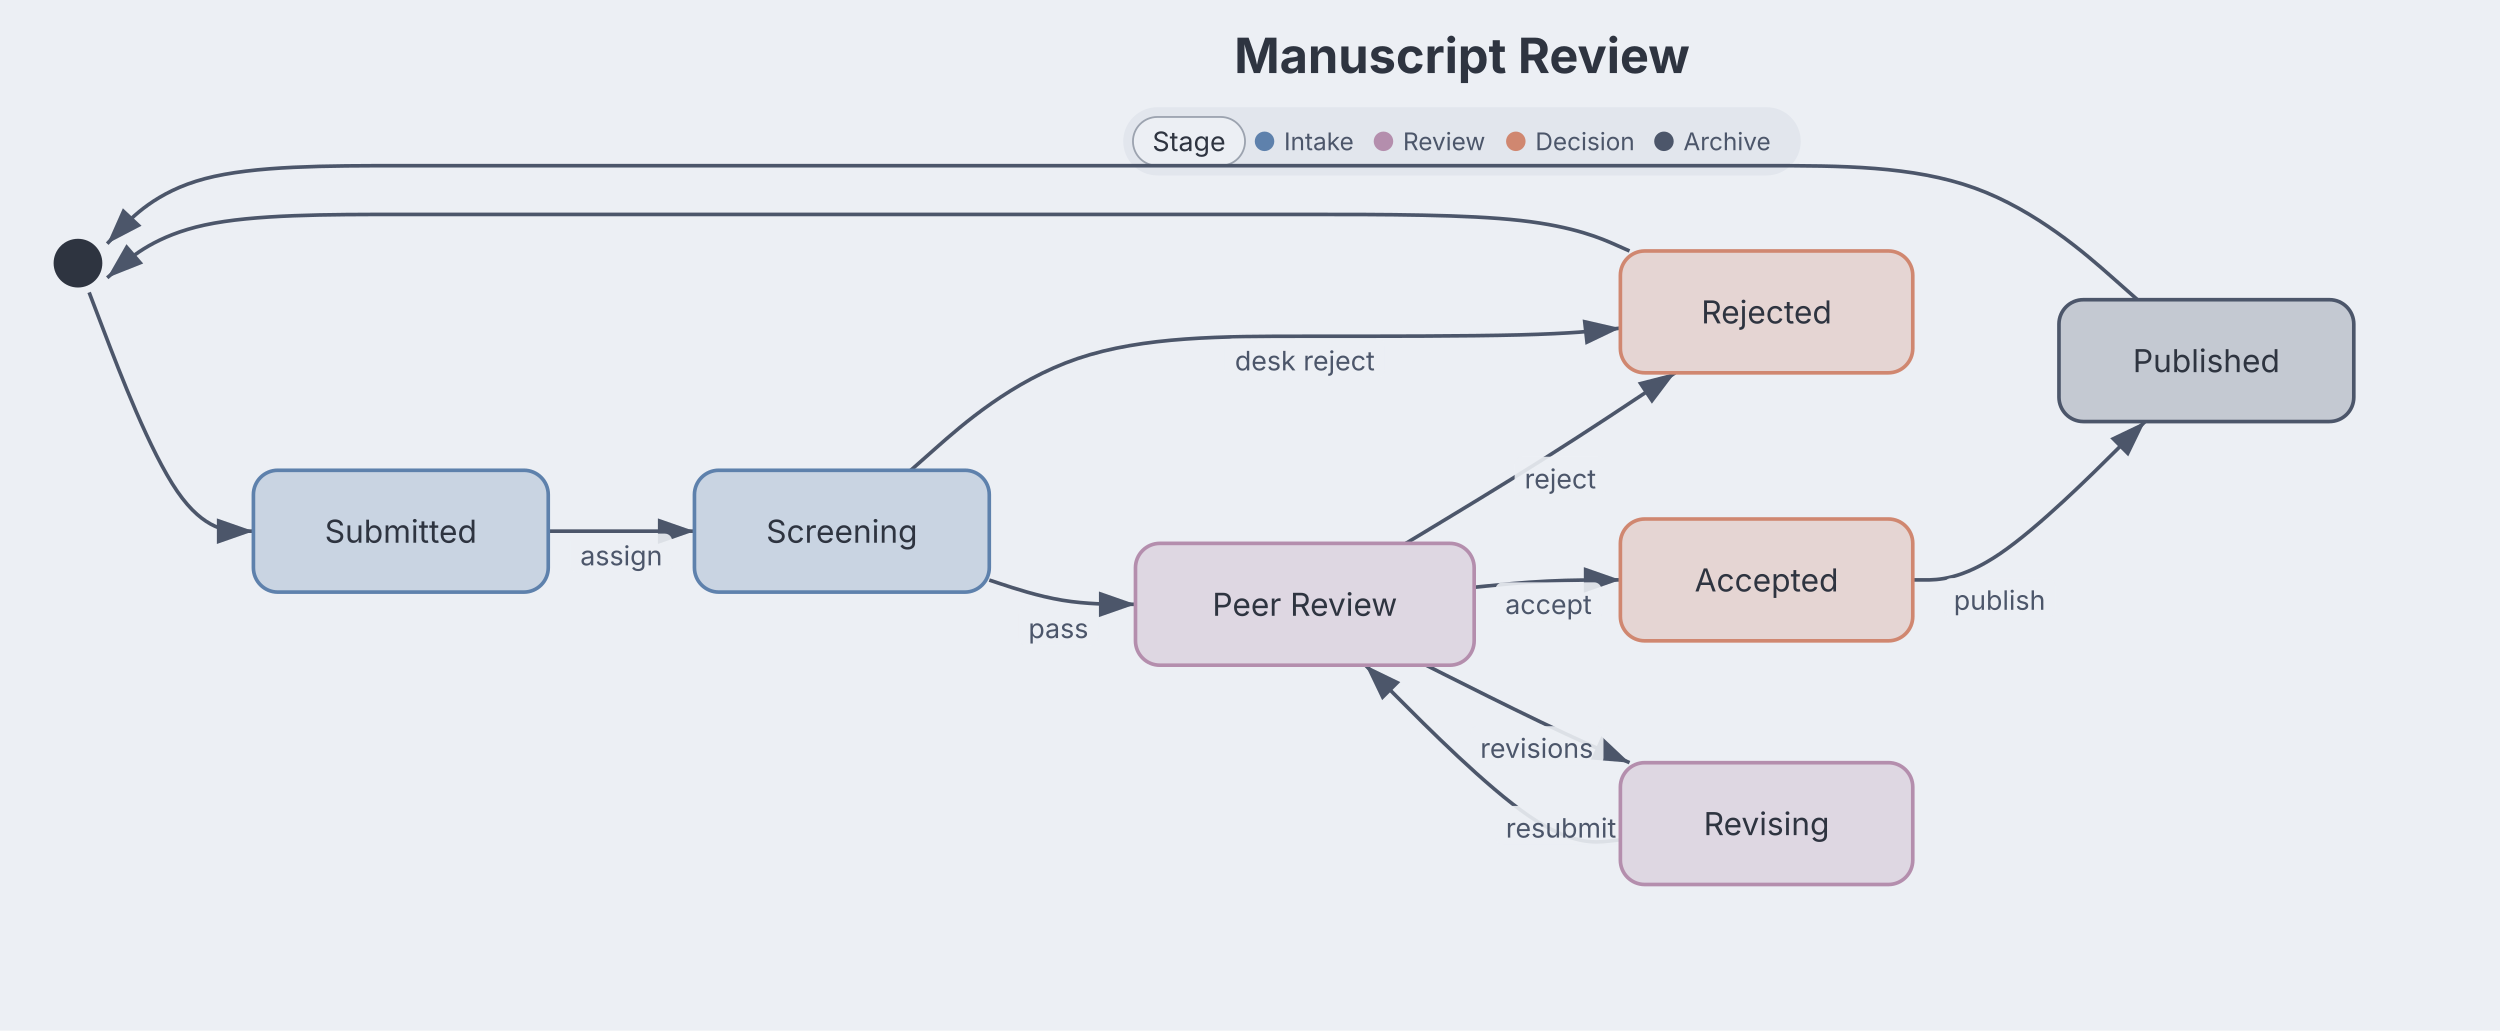
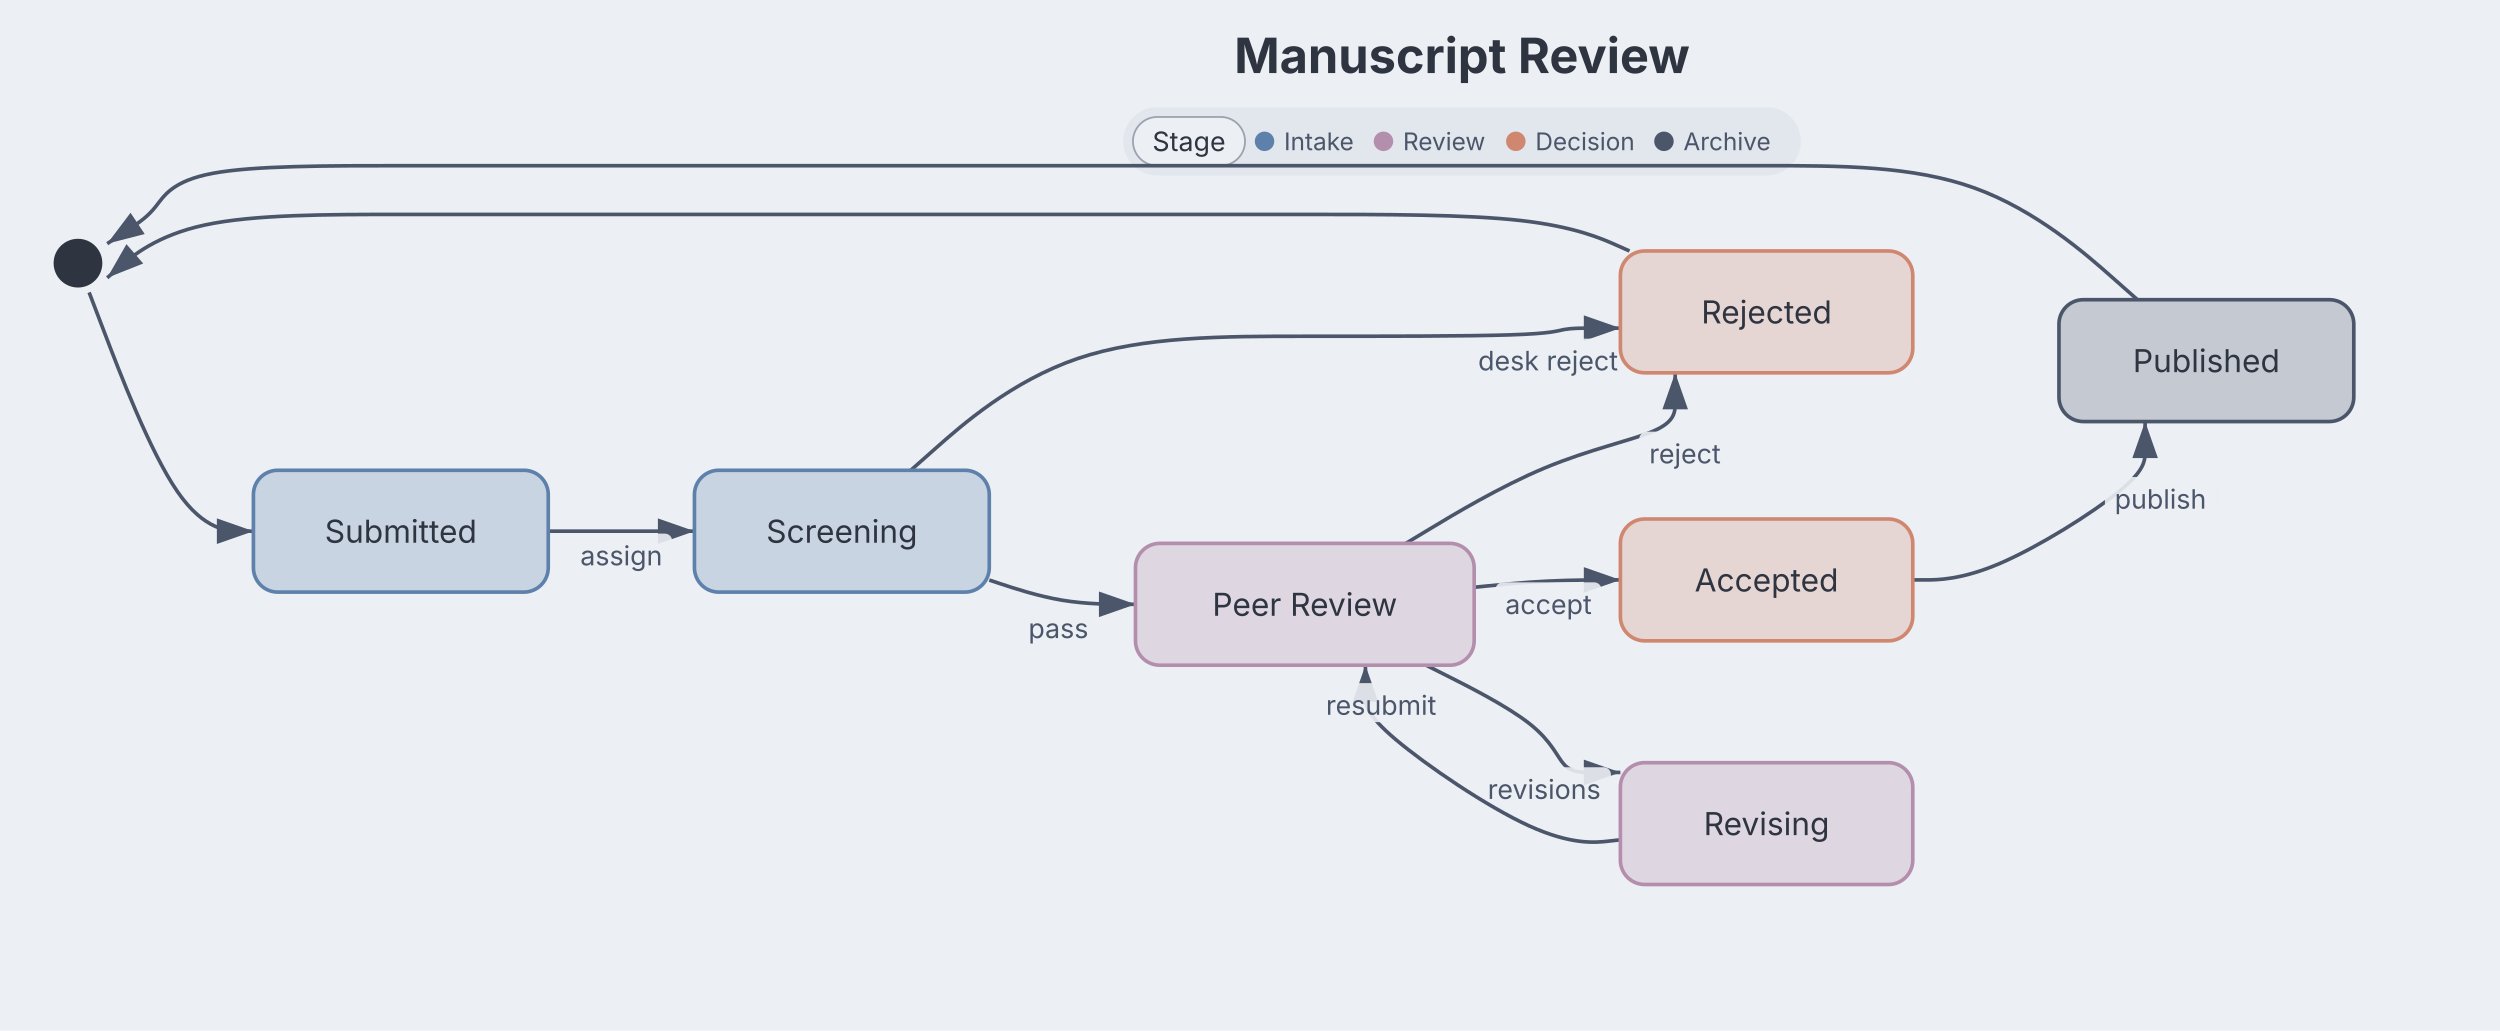
<svg xmlns="http://www.w3.org/2000/svg" aria-describedby="dgmo-desc-a11e77ed" role="img" aria-label="Manuscript Review — State diagram" width="1026" height="423" viewBox="0 0 1026 423" preserveAspectRatio="xMidYMin meet" style="font-family: Inter, system-ui, Avenir, Helvetica, Arial, sans-serif; background: rgb(236, 239, 244);">
  <style>.st-node:hover{filter:saturate(1.4) brightness(1.06)}.st-node{transition:filter .12s ease, opacity .12s ease}@media (hover:hover){svg:has(.st-node[data-node-id="pseudostate:[*]"]:hover) .st-edge-group:not([data-source="pseudostate:[*]"]):not([data-target="pseudostate:[*]"]){opacity:0.4}svg:has(.st-node[data-node-id="state:submitted"]:hover) .st-edge-group:not([data-source="state:submitted"]):not([data-target="state:submitted"]){opacity:0.4}svg:has(.st-node[data-node-id="state:screening"]:hover) .st-edge-group:not([data-source="state:screening"]):not([data-target="state:screening"]){opacity:0.4}svg:has(.st-node[data-node-id="state:rejected"]:hover) .st-edge-group:not([data-source="state:rejected"]):not([data-target="state:rejected"]){opacity:0.4}svg:has(.st-node[data-node-id="state:peer review"]:hover) .st-edge-group:not([data-source="state:peer review"]):not([data-target="state:peer review"]){opacity:0.4}svg:has(.st-node[data-node-id="state:revising"]:hover) .st-edge-group:not([data-source="state:revising"]):not([data-target="state:revising"]){opacity:0.4}svg:has(.st-node[data-node-id="state:accepted"]:hover) .st-edge-group:not([data-source="state:accepted"]):not([data-target="state:accepted"]){opacity:0.4}svg:has(.st-node[data-node-id="state:published"]:hover) .st-edge-group:not([data-source="state:published"]):not([data-target="state:published"]){opacity:0.4}svg:has([data-legend-entry="intake"]:hover) .st-node:not([data-tag-stage="intake"]){opacity:0.4}svg:has(.st-node[data-tag-stage="intake"]:hover):has([data-legend-entry="intake"]) [data-legend-entry]:not([data-legend-entry="intake"]){opacity:0.4}svg:has([data-legend-entry="decision"]:hover) .st-node:not([data-tag-stage="decision"]){opacity:0.4}svg:has(.st-node[data-tag-stage="decision"]:hover):has([data-legend-entry="decision"]) [data-legend-entry]:not([data-legend-entry="decision"]){opacity:0.4}svg:has([data-legend-entry="review"]:hover) .st-node:not([data-tag-stage="review"]){opacity:0.4}svg:has(.st-node[data-tag-stage="review"]:hover):has([data-legend-entry="review"]) [data-legend-entry]:not([data-legend-entry="review"]){opacity:0.4}svg:has([data-legend-entry="archive"]:hover) .st-node:not([data-tag-stage="archive"]){opacity:0.4}svg:has(.st-node[data-tag-stage="archive"]:hover):has([data-legend-entry="archive"]) [data-legend-entry]:not([data-legend-entry="archive"]){opacity:0.4}}</style>
  <rect class="dgmo-canvas-bg" x="0" y="0" width="1026" height="423" fill="#eceff4" />
  <defs>
    <marker id="st-arrow" viewBox="0 0 10 7" refX="10" refY="3.5" markerWidth="10" markerHeight="7" orient="auto">
      <polygon points="0,0 10,3.5 0,7" fill="#4c566a" />
    </marker>
  </defs>
  <text class="chart-title" x="600" y="30" text-anchor="middle" fill="#2e3440" font-size="20" font-weight="bold" style="cursor: default;" data-line-number="1">Manuscript Review</text>
  <g transform="translate(0, 44)">
    <g class="dgmo-legend" data-legend-title-relation="below-title" data-legend-capsule-addon-width="0" data-legend-active="stage">
      <g transform="translate(460.9665,0)" data-legend-group="stage" style="cursor: pointer;" class="st-legend-group">
        <rect width="278.067" height="28" rx="14" fill="#e2e6ed" />
        <rect x="4" y="4" width="45.997" height="20" rx="10" fill="#eceff4" />
        <rect x="4" y="4" width="45.997" height="20" rx="10" fill="none" stroke="#9ca3af" stroke-width="0.75" />
        <text x="26.998" y="14" text-anchor="middle" dominant-baseline="central" font-size="11" font-weight="normal" fill="#2e3440" pointer-events="none" font-family="Inter, system-ui, Avenir, Helvetica, Arial, sans-serif">Stage</text>
        <g data-legend-entry="intake" data-series-name="Intake" style="cursor: pointer;">
          <rect data-legend-hit="" x="53.997" y="0" width="48.81" height="28" fill="transparent" />
          <circle cx="57.997" cy="14" r="4" fill="#5e81ac" />
          <text x="65.997" y="14" dominant-baseline="central" font-size="10" fill="#4c566a" font-family="Inter, system-ui, Avenir, Helvetica, Arial, sans-serif">Intake</text>
        </g>
        <g data-legend-entry="review" data-series-name="Review" style="cursor: pointer;">
          <rect data-legend-hit="" x="102.807" y="0" width="54.32" height="28" fill="transparent" />
          <circle cx="106.807" cy="14" r="4" fill="#b48ead" />
          <text x="114.807" y="14" dominant-baseline="central" font-size="10" fill="#4c566a" font-family="Inter, system-ui, Avenir, Helvetica, Arial, sans-serif">Review</text>
        </g>
        <g data-legend-entry="decision" data-series-name="Decision" style="cursor: pointer;">
          <rect data-legend-hit="" x="157.127" y="0" width="60.79" height="28" fill="transparent" />
          <circle cx="161.127" cy="14" r="4" fill="#d08770" />
          <text x="169.127" y="14" dominant-baseline="central" font-size="10" fill="#4c566a" font-family="Inter, system-ui, Avenir, Helvetica, Arial, sans-serif">Decision</text>
        </g>
        <g data-legend-entry="archive" data-series-name="Archive" style="cursor: pointer;">
          <rect data-legend-hit="" x="217.917" y="0" width="56.15" height="28" fill="transparent" />
          <circle cx="221.917" cy="14" r="4" fill="#4c566a" />
          <text x="229.917" y="14" dominant-baseline="central" font-size="10" fill="#4c566a" font-family="Inter, system-ui, Avenir, Helvetica, Arial, sans-serif">Archive</text>
        </g>
      </g>
    </g>
  </g>
  <g transform="translate(20, 96) scale(1)">
    <g class="st-edge-group" data-line-number="15" data-source="pseudostate:[*]" data-target="state:submitted">
      <path d="M16.582,24L22.818,40.333C29.055,56.667,41.527,89.333,52.764,105.667C64,122,74,122,79,122L84,122" fill="none" stroke="#4c566a" stroke-width="1.5" marker-end="url(#st-arrow)" class="st-edge" />
    </g>
    <g class="st-edge-group" data-line-number="18" data-source="state:submitted" data-target="state:screening">
      <path d="M205,122L210,122C215,122,225,122,235,122C245,122,255,122,260,122L265,122" fill="none" stroke="#4c566a" stroke-width="1.5" marker-end="url(#st-arrow)" class="st-edge" />
      <rect x="214.148" y="123" width="41.704" height="16" rx="3" fill="#eceff4" opacity="0.9" class="st-edge-label-bg" />
      <text x="235" y="136" text-anchor="middle" fill="#4c566a" font-size="11" class="st-edge-label">assign</text>
    </g>
    <g class="st-edge-group" data-line-number="21" data-source="state:screening" data-target="state:rejected">
-       <path d="M353.781,97L364.151,87.833C374.521,78.667,395.26,60.333,422.214,51.167C449.167,42,482.333,42,515.5,42C548.667,42,581.833,42,603.417,41.444C625,40.889,635,39.778,640,39.222L645,38.667" fill="none" stroke="#4c566a" stroke-width="1.5" marker-end="url(#st-arrow)" class="st-edge" />
-       <rect x="482.707" y="43" width="65.585" height="16" rx="3" fill="#eceff4" opacity="0.9" class="st-edge-label-bg" />
-       <text x="515.5" y="56" text-anchor="middle" fill="#4c566a" font-size="11" class="st-edge-label">desk reject</text>
+       <path d="M353.781,97L364.151,87.833C374.521,78.667,395.26,60.333,422.214,51.167C449.167,42,482.333,42,515.5,42C548.667,42,581.833,42,599.417,41.444C617,40.889,619,39.778,622,39.222C625,38.667,629,38.667,633,38.667C637,38.667,641,38.667,643,38.667L645,38.667" fill="none" stroke="#4c566a" stroke-width="1.5" marker-end="url(#st-arrow)" class="st-edge" />
+       <rect x="582.523" y="42.995" width="65.585" height="16" rx="3" fill="#eceff4" opacity="0.9" class="st-edge-label-bg" />
+       <text x="615.316" y="55.995" text-anchor="middle" fill="#4c566a" font-size="11" class="st-edge-label">desk reject</text>
    </g>
    <g class="st-edge-group" data-line-number="22" data-source="state:screening" data-target="state:peer review">
      <path d="M386,142.055L391,143.713C396,145.37,406,148.685,416,150.343C426,152,436,152,441,152L446,152" fill="none" stroke="#4c566a" stroke-width="1.5" marker-end="url(#st-arrow)" class="st-edge" />
      <rect x="398.1" y="152.865" width="32.53" height="16" rx="3" fill="#eceff4" opacity="0.9" class="st-edge-label-bg" />
      <text x="414.365" y="165.865" text-anchor="middle" fill="#4c566a" font-size="11" class="st-edge-label">pass</text>
    </g>
    <g class="st-edge-group" data-line-number="25" data-source="state:peer review" data-target="state:revising">
-       <path d="M565.25,177L573.542,181.167C581.833,185.333,598.417,193.667,612.333,200.333C626.25,207,637.5,212,643.125,214.5L648.75,217" fill="none" stroke="#4c566a" stroke-width="1.5" marker-end="url(#st-arrow)" class="st-edge" />
-       <rect x="583.294" y="202.019" width="54.772" height="16" rx="3" fill="#eceff4" opacity="0.9" class="st-edge-label-bg" />
-       <text x="610.68" y="215.019" text-anchor="middle" fill="#4c566a" font-size="11" class="st-edge-label">revisions</text>
+       <path d="M565.25,177L573.542,181.167C581.833,185.333,598.417,193.667,607.708,201C617,208.333,619,214.667,622,217.833C625,221,629,221,633,221C637,221,641,221,643,221L645,221" fill="none" stroke="#4c566a" stroke-width="1.5" marker-end="url(#st-arrow)" class="st-edge" />
+       <rect x="586.354" y="218.877" width="54.772" height="16" rx="3" fill="#eceff4" opacity="0.9" class="st-edge-label-bg" />
+       <text x="613.74" y="231.877" text-anchor="middle" fill="#4c566a" font-size="11" class="st-edge-label">revisions</text>
    </g>
    <g class="st-edge-group" data-line-number="26" data-source="state:peer review" data-target="state:accepted">
      <path d="M585,145.015L590,144.513C595,144.01,605,143.005,615,142.503C625,142,635,142,640,142L645,142" fill="none" stroke="#4c566a" stroke-width="1.5" marker-end="url(#st-arrow)" class="st-edge" />
      <rect x="593.759" y="142.987" width="43.486" height="16" rx="3" fill="#eceff4" opacity="0.9" class="st-edge-label-bg" />
      <text x="615.502" y="155.987" text-anchor="middle" fill="#4c566a" font-size="11" class="st-edge-label">accept</text>
    </g>
    <g class="st-edge-group" data-line-number="27" data-source="state:peer review" data-target="state:rejected">
-       <path d="M556.958,127L566.632,121.167C576.306,115.333,595.653,103.667,614.076,92C632.5,80.333,650,68.667,658.75,62.833L667.5,57" fill="none" stroke="#4c566a" stroke-width="1.5" marker-end="url(#st-arrow)" class="st-edge" />
-       <rect x="601.599" y="91.449" width="37.502" height="16" rx="3" fill="#eceff4" opacity="0.9" class="st-edge-label-bg" />
-       <text x="620.35" y="104.449" text-anchor="middle" fill="#4c566a" font-size="11" class="st-edge-label">reject</text>
+       <path d="M556.958,127L566.632,121.167C576.306,115.333,595.653,103.667,614.076,96C632.5,88.333,650,84.667,658.75,80.833C667.5,77,667.5,73,667.5,69C667.5,65,667.5,61,667.5,59L667.5,57" fill="none" stroke="#4c566a" stroke-width="1.5" marker-end="url(#st-arrow)" class="st-edge" />
+       <rect x="652.762" y="81.16" width="37.502" height="16" rx="3" fill="#eceff4" opacity="0.9" class="st-edge-label-bg" />
+       <text x="671.513" y="94.16" text-anchor="middle" fill="#4c566a" font-size="11" class="st-edge-label">reject</text>
    </g>
    <g class="st-edge-group" data-line-number="30" data-source="state:revising" data-target="state:peer review">
-       <path d="M645,248.667L640,249.222C635,249.778,625,250.889,607.563,238.944C590.125,227,565.25,202,552.813,189.5L540.375,177" fill="none" stroke="#4c566a" stroke-width="1.5" marker-end="url(#st-arrow)" class="st-edge" />
-       <rect x="593.909" y="234.75" width="53.485" height="16" rx="3" fill="#eceff4" opacity="0.9" class="st-edge-label-bg" />
-       <text x="620.651" y="247.75" text-anchor="middle" fill="#4c566a" font-size="11" class="st-edge-label">resubmit</text>
+       <path d="M645,248.667L640,249.222C635,249.778,625,250.889,607.563,242.944C590.125,235,565.25,218,552.813,207.5C540.375,197,540.375,193,540.375,189C540.375,185,540.375,181,540.375,179L540.375,177" fill="none" stroke="#4c566a" stroke-width="1.5" marker-end="url(#st-arrow)" class="st-edge" />
+       <rect x="520.083" y="184.359" width="53.485" height="16" rx="3" fill="#eceff4" opacity="0.9" class="st-edge-label-bg" />
+       <text x="546.826" y="197.359" text-anchor="middle" fill="#4c566a" font-size="11" class="st-edge-label">resubmit</text>
    </g>
    <g class="st-edge-group" data-line-number="33" data-source="state:accepted" data-target="state:published">
-       <path d="M765,142L770,142C775,142,785,142,800.894,131.167C816.787,120.333,838.574,98.667,849.468,87.833L860.361,77" fill="none" stroke="#4c566a" stroke-width="1.5" marker-end="url(#st-arrow)" class="st-edge" />
-       <rect x="777.833" y="141.263" width="45.598" height="16" rx="3" fill="#eceff4" opacity="0.9" class="st-edge-label-bg" />
-       <text x="800.632" y="154.263" text-anchor="middle" fill="#4c566a" font-size="11" class="st-edge-label">publish</text>
+       <path d="M765,142L770,142C775,142,785,142,800.894,135.167C816.787,128.333,838.574,114.667,849.468,105.833C860.361,97,860.361,93,860.361,89C860.361,85,860.361,81,860.361,79L860.361,77" fill="none" stroke="#4c566a" stroke-width="1.5" marker-end="url(#st-arrow)" class="st-edge" />
+       <rect x="843.86" y="99.767" width="45.598" height="16" rx="3" fill="#eceff4" opacity="0.9" class="st-edge-label-bg" />
+       <text x="866.659" y="112.767" text-anchor="middle" fill="#4c566a" font-size="11" class="st-edge-label">publish</text>
    </g>
    <g class="st-edge-group" data-line-number="39" data-source="state:published" data-target="pseudostate:[*]">
-       <path d="M857.219,27L846.849,17.833C836.479,8.667,815.74,-9.667,790.37,-18.833C765,-28,735,-28,705,-28C675,-28,645,-28,613.417,-28C581.833,-28,548.667,-28,515.5,-28C482.333,-28,449.167,-28,417.5,-28C385.833,-28,355.667,-28,325.5,-28C295.333,-28,265.167,-28,235,-28C204.833,-28,174.667,-28,144.5,-28C114.333,-28,84.167,-28,64.083,-22.667C44,-17.333,34,-6.667,29,-1.333L24,4" fill="none" stroke="#4c566a" stroke-width="1.5" marker-end="url(#st-arrow)" class="st-edge" />
+       <path d="M857.219,27L846.849,17.833C836.479,8.667,815.74,-9.667,790.37,-18.833C765,-28,735,-28,705,-28C675,-28,645,-28,613.417,-28C581.833,-28,548.667,-28,515.5,-28C482.333,-28,449.167,-28,417.5,-28C385.833,-28,355.667,-28,325.5,-28C295.333,-28,265.167,-28,235,-28C204.833,-28,174.667,-28,144.5,-28C114.333,-28,84.167,-28,67.412,-24.885C50.656,-21.771,47.313,-15.542,43.977,-11.318C40.641,-7.094,37.313,-4.875,33.985,-2.656C30.656,-0.438,27.328,1.781,25.664,2.891L24,4" fill="none" stroke="#4c566a" stroke-width="1.5" marker-end="url(#st-arrow)" class="st-edge" />
    </g>
    <g class="st-edge-group" data-line-number="40" data-source="state:rejected" data-target="pseudostate:[*]">
      <path d="M648.75,7L643.125,4.5C637.5,2,626.25,-3,604.042,-5.5C581.833,-8,548.667,-8,515.5,-8C482.333,-8,449.167,-8,417.5,-8C385.833,-8,355.667,-8,325.5,-8C295.333,-8,265.167,-8,235,-8C204.833,-8,174.667,-8,144.5,-8C114.333,-8,84.167,-8,64.083,-3.667C44,0.667,34,9.333,29,13.667L24,18" fill="none" stroke="#4c566a" stroke-width="1.5" marker-end="url(#st-arrow)" class="st-edge" />
    </g>
    <g transform="translate(12, 12)" class="st-node" data-line-number="15" data-node-id="pseudostate:[*]" style="cursor: pointer;">
      <circle cx="0" cy="0" r="10" fill="#2e3440" stroke="none" />
    </g>
    <g transform="translate(144.5, 122)" class="st-node" data-line-number="17" data-node-id="state:submitted" style="cursor: pointer;" data-tag-stage="intake">
      <rect x="-60.5" y="-25" width="121" height="50" rx="10" ry="10" fill="#c9d4e2" stroke="#5e81ac" stroke-width="1.5" />
      <text x="0" y="0" text-anchor="middle" dominant-baseline="central" fill="#2e3440" font-size="13">Submitted</text>
    </g>
    <g transform="translate(325.5, 122)" class="st-node" data-line-number="20" data-node-id="state:screening" style="cursor: pointer;" data-tag-stage="intake">
      <rect x="-60.5" y="-25" width="121" height="50" rx="10" ry="10" fill="#c9d4e2" stroke="#5e81ac" stroke-width="1.5" />
      <text x="0" y="0" text-anchor="middle" dominant-baseline="central" fill="#2e3440" font-size="13">Screening</text>
    </g>
    <g transform="translate(705, 32)" class="st-node" data-line-number="35" data-node-id="state:rejected" style="cursor: pointer;" data-tag-stage="decision">
      <rect x="-60" y="-25" width="120" height="50" rx="10" ry="10" fill="#e5d5d3" stroke="#d08770" stroke-width="1.5" />
      <text x="0" y="0" text-anchor="middle" dominant-baseline="central" fill="#2e3440" font-size="13">Rejected</text>
    </g>
    <g transform="translate(515.5, 152)" class="st-node" data-line-number="24" data-node-id="state:peer review" style="cursor: pointer;" data-tag-stage="review">
      <rect x="-69.5" y="-25" width="139" height="50" rx="10" ry="10" fill="#ded7e2" stroke="#b48ead" stroke-width="1.5" />
      <text x="0" y="0" text-anchor="middle" dominant-baseline="central" fill="#2e3440" font-size="13">Peer Review</text>
    </g>
    <g transform="translate(705, 242)" class="st-node" data-line-number="29" data-node-id="state:revising" style="cursor: pointer;" data-tag-stage="review">
      <rect x="-60" y="-25" width="120" height="50" rx="10" ry="10" fill="#ded7e2" stroke="#b48ead" stroke-width="1.5" />
      <text x="0" y="0" text-anchor="middle" dominant-baseline="central" fill="#2e3440" font-size="13">Revising</text>
    </g>
    <g transform="translate(705, 142)" class="st-node" data-line-number="32" data-node-id="state:accepted" style="cursor: pointer;" data-tag-stage="decision">
      <rect x="-60" y="-25" width="120" height="50" rx="10" ry="10" fill="#e5d5d3" stroke="#d08770" stroke-width="1.5" />
      <text x="0" y="0" text-anchor="middle" dominant-baseline="central" fill="#2e3440" font-size="13">Accepted</text>
    </g>
    <g transform="translate(885.5, 52)" class="st-node" data-line-number="37" data-node-id="state:published" style="cursor: pointer;" data-tag-stage="archive">
      <rect x="-60.5" y="-25" width="121" height="50" rx="10" ry="10" fill="#c4c9d2" stroke="#4c566a" stroke-width="1.5" />
      <text x="0" y="0" text-anchor="middle" dominant-baseline="central" fill="#2e3440" font-size="13">Published</text>
    </g>
  </g>
</svg>
